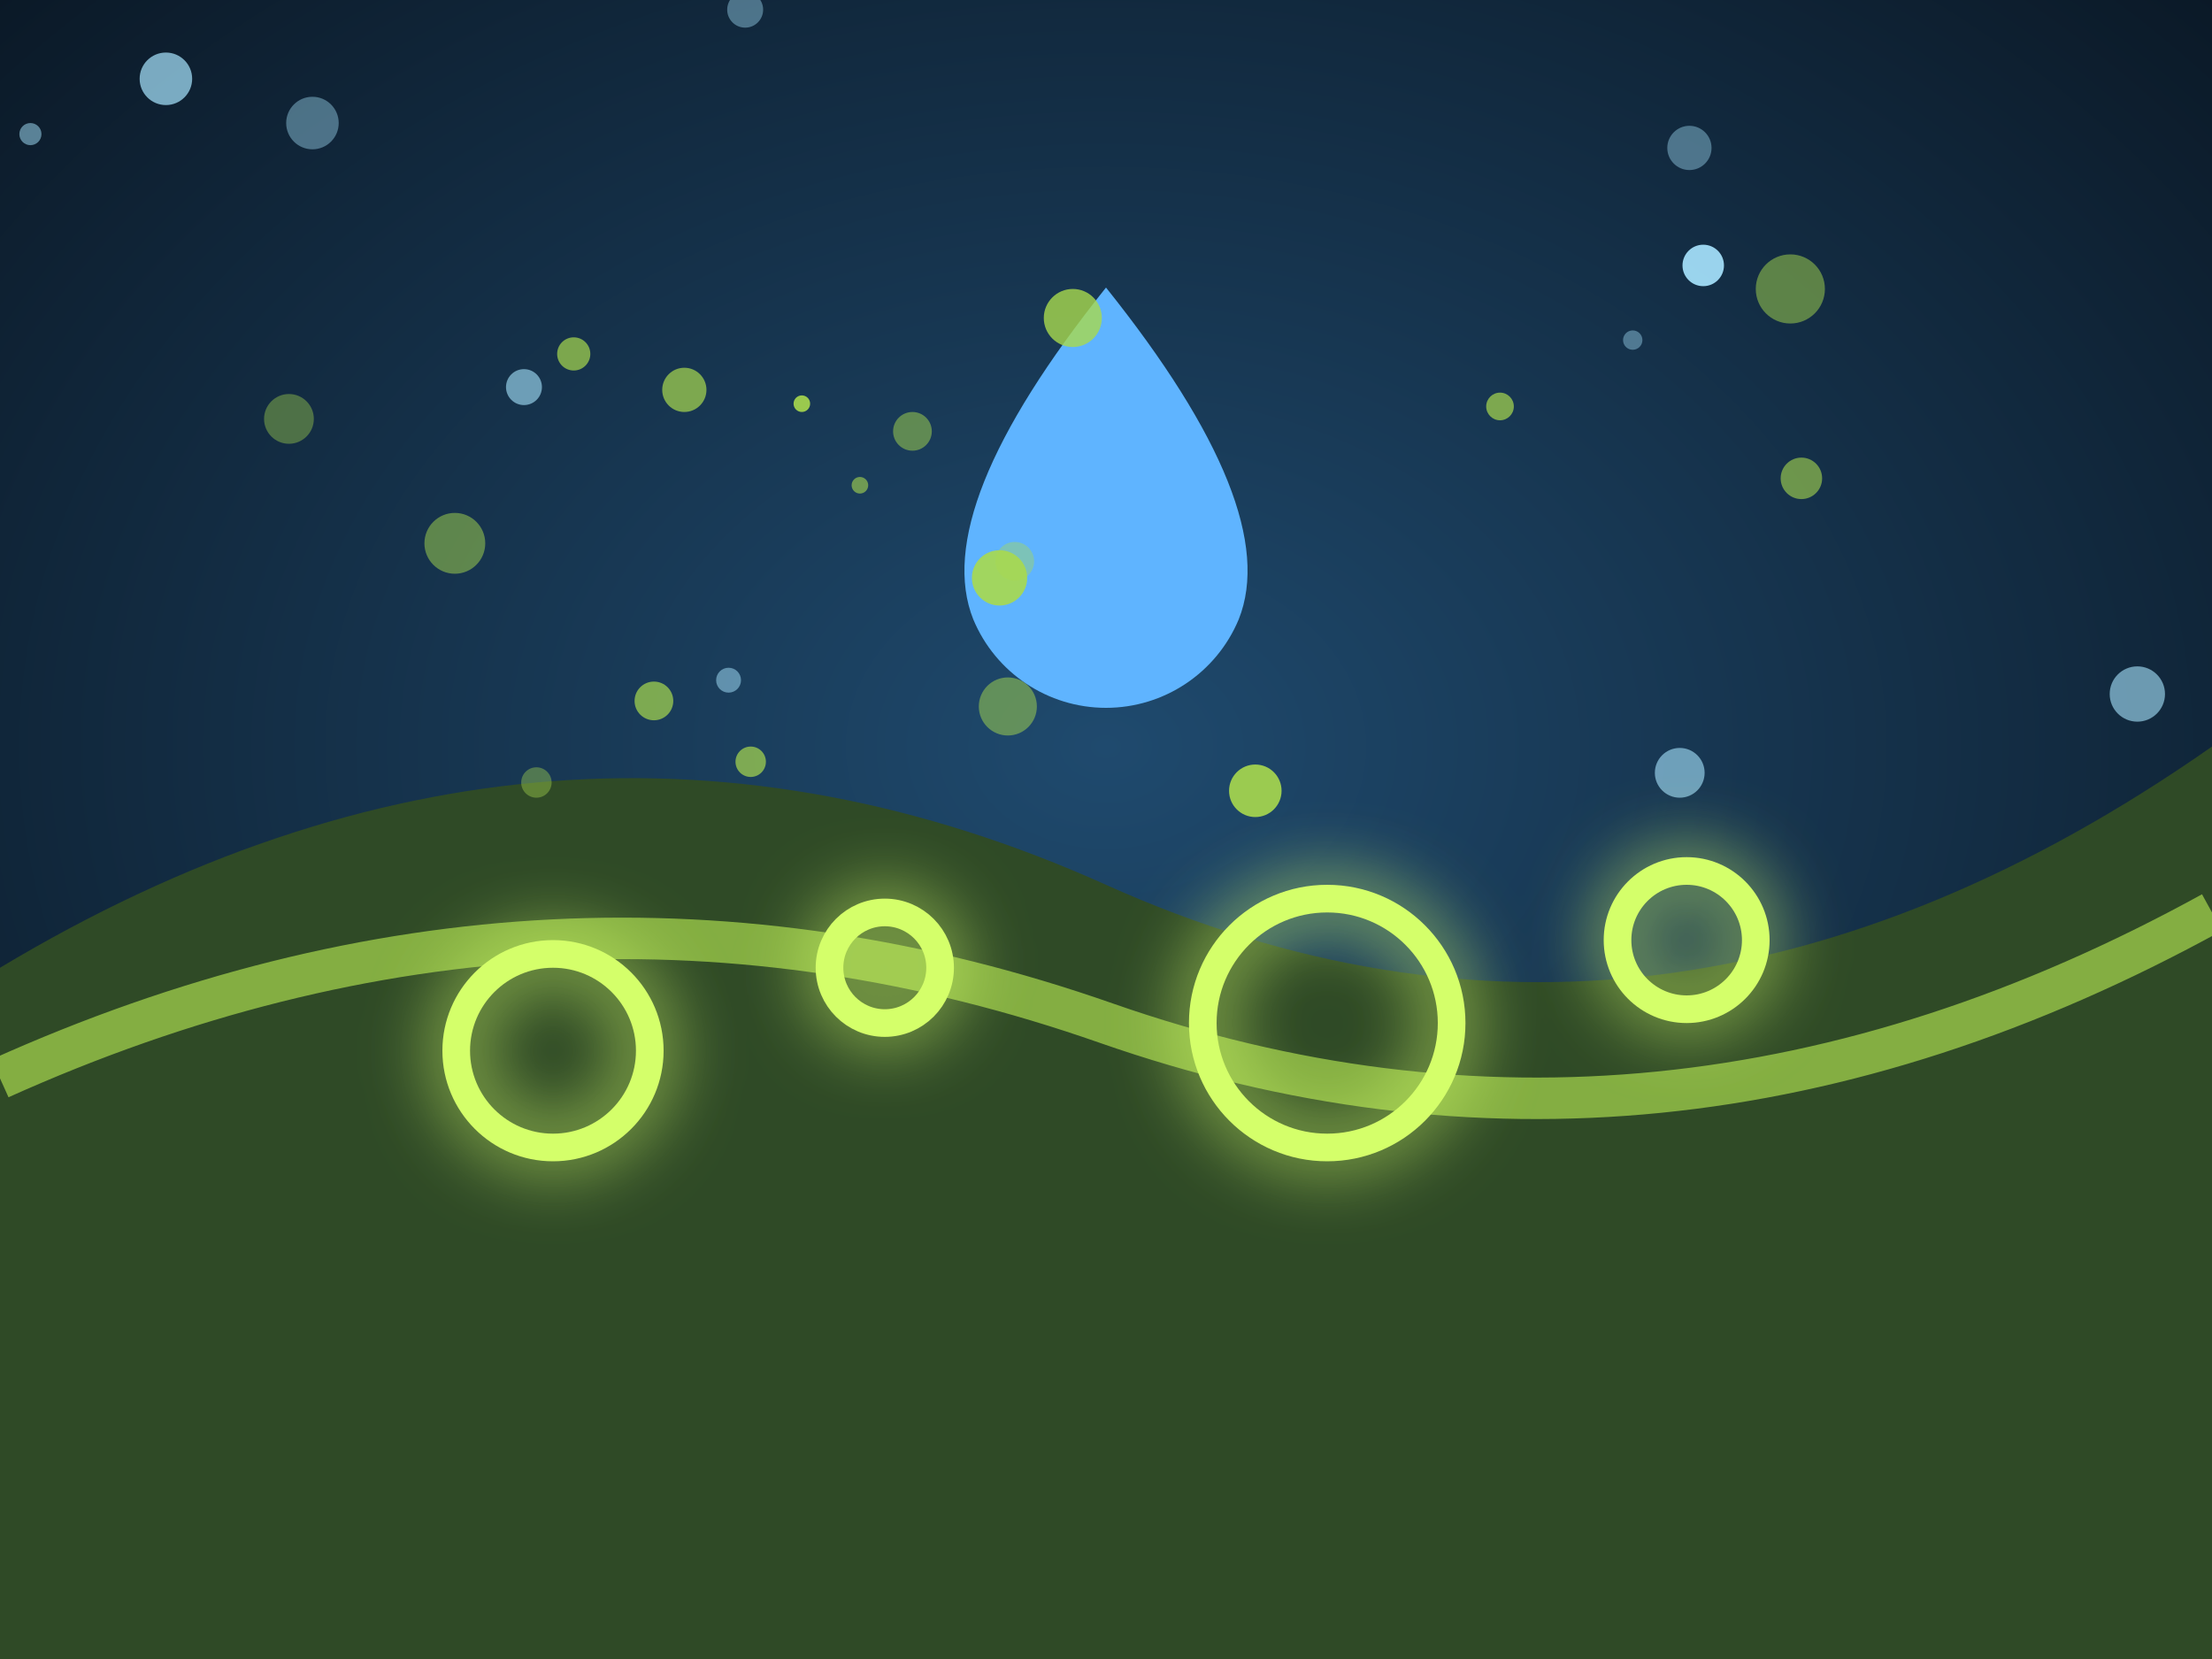
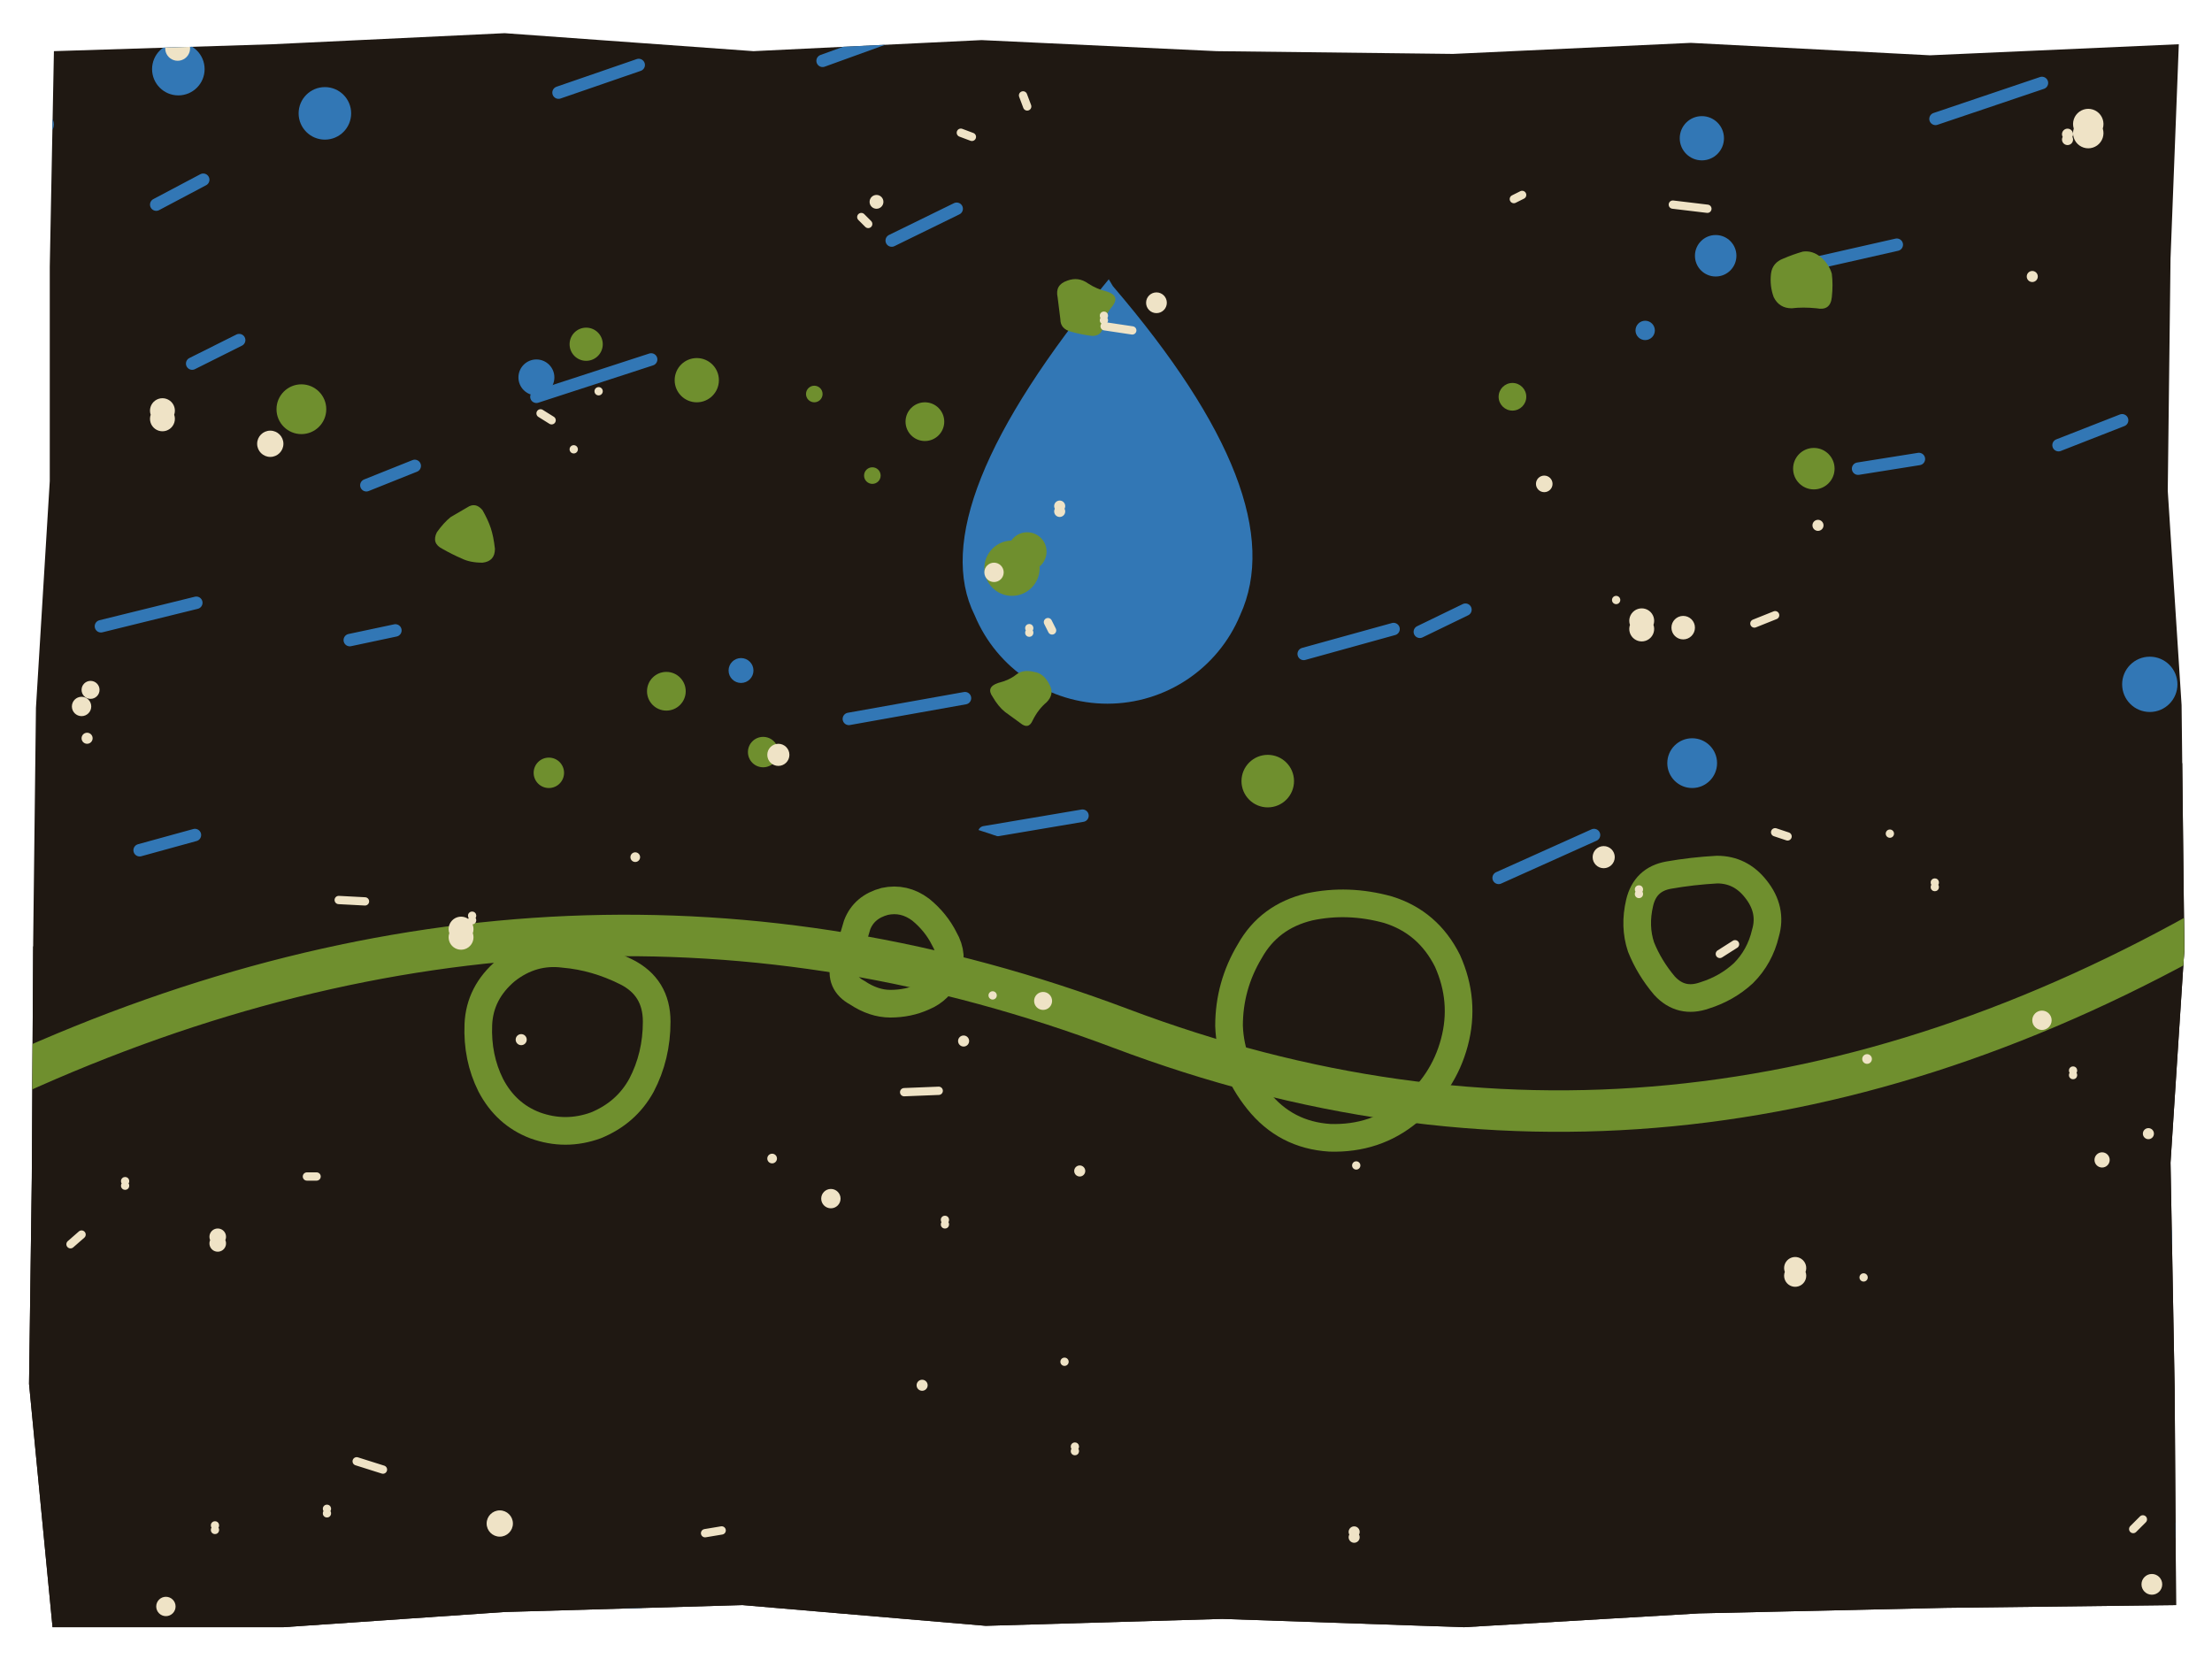
<svg xmlns="http://www.w3.org/2000/svg" viewBox="0 0 160 120" width="160" height="120" preserveAspectRatio="xMidYMid meet">
  <defs>
-     <radialGradient id="bg" cx="50%" cy="45%" r="70%">
-       <stop offset="0" stop-color="#1f4a6e" />
-       <stop offset="1" stop-color="#0a1724" />
-     </radialGradient>
-     <filter id="glow" x="-50%" y="-50%" width="200%" height="200%">
-       <feGaussianBlur stdDeviation="2.6" result="b" />
-       <feMerge>
-         <feMergeNode in="b" />
-         <feMergeNode in="SourceGraphic" />
-       </feMerge>
-     </filter>
-     <filter id="soft" x="-50%" y="-50%" width="200%" height="200%">
-       <feGaussianBlur stdDeviation="6" result="b" />
-       <feMerge>
-         <feMergeNode in="b" />
-         <feMergeNode in="SourceGraphic" />
-       </feMerge>
-     </filter>
-     <linearGradient id="soil" x1="0" y1="0" x2="0" y2="1">
-       <stop offset="0" stop-color="#123049" stop-opacity="0" />
-       <stop offset="1" stop-color="#123049" stop-opacity="0.95" />
-     </linearGradient>
+     <clipPath id="block">
+       <path d="M3.9 3.7L19.7 3.2L36.5 2.4L54.5 3.7L71 2.9L88 3.7L105.1 3.9L122.3 3.1L139.6 4L157.6 3.2L157 18.7L156.8 35.5L157.8 51L158 68.7L157 84.1L157.3 100.5L157.4 116.1L140.7 116.3L122.9 116.7L105.9 117.7L88.4 117.1L71.3 117.6L53.7 116.1L36.5 116.6L20.5 117.7L3.8 117.7L2.1 100.1L2.3 85.2L2.4 68.1L2.6 51.2L3.6 34.8L3.6 19.3Z" />
+     </clipPath>
  </defs>
-   <rect width="160" height="120" fill="url(#bg)" />
-   <path d="M137.7 85.7 q-12.5 -1.2 -25.3 -3" stroke="#5fb4ff" stroke-width="0.9" fill="none" stroke-linecap="round" opacity="0.7" />
-   <path d="M128.7 107.9 q-12.8 4.4 -14.8 5.6" stroke="#5fb4ff" stroke-width="0.8" fill="none" stroke-linecap="round" opacity="0.6" />
-   <path d="M130.7 95.3 q4.2 -5.4 25.2 -5.2" stroke="#5fb4ff" stroke-width="1.1" fill="none" stroke-linecap="round" opacity="0.7" />
-   <path d="M128.1 104.8 q11.6 5.6 40 6.7" stroke="#5fb4ff" stroke-width="1.1" fill="none" stroke-linecap="round" opacity="0.8" />
-   <path d="M84.5 85.3 q-7.6 0.7 -14.4 6.6" stroke="#5fb4ff" stroke-width="0.4" fill="none" stroke-linecap="round" opacity="0.5" />
-   <path d="M39 111.9 q7.8 7.5 7.2 8.4" stroke="#5fb4ff" stroke-width="1" fill="none" stroke-linecap="round" opacity="0.5" />
-   <path d="M95.1 77.8 q14.5 5.2 26.1 4.8" stroke="#5fb4ff" stroke-width="1.1" fill="none" stroke-linecap="round" opacity="0.7" />
-   <path d="M151.9 112.4 q-0.6 -4.9 -20.2 -0.3" stroke="#5fb4ff" stroke-width="0.6" fill="none" stroke-linecap="round" opacity="0.8" />
-   <path d="M141.5 80.5 q-18.1 -2.9 -18.6 9.2" stroke="#5fb4ff" stroke-width="0.8" fill="none" stroke-linecap="round" opacity="0.4" />
-   <path d="M88 73.4 q-21.2 9.3 -23.6 4.3" stroke="#5fb4ff" stroke-width="0.8" fill="none" stroke-linecap="round" opacity="0.7" />
-   <rect y="84" width="160" height="36" fill="url(#soil)" />
-   <circle cx="121.5" cy="55.9" r="1.8" fill="#a8e6ff" opacity="0.6" />
-   <circle cx="53.9" cy="0.7" r="1.3" fill="#a8e6ff" opacity="0.4" />
-   <circle cx="118.1" cy="24.6" r="0.7" fill="#a8e6ff" opacity="0.4" />
-   <circle cx="22.6" cy="8.9" r="1.9" fill="#a8e6ff" opacity="0.4" />
-   <circle cx="37.9" cy="28" r="1.3" fill="#a8e6ff" opacity="0.6" />
-   <circle cx="13.5" cy="76.9" r="1.4" fill="#a8e6ff" opacity="0.7" />
-   <circle cx="33" cy="69" r="2.2" fill="#a8e6ff" opacity="0.9" />
-   <circle cx="12" cy="5.7" r="1.9" fill="#a8e6ff" opacity="0.7" />
-   <circle cx="122.2" cy="10.7" r="1.6" fill="#a8e6ff" opacity="0.4" />
-   <circle cx="52.7" cy="49.2" r="0.9" fill="#a8e6ff" opacity="0.5" />
-   <circle cx="77.1" cy="28.7" r="0.7" fill="#a8e6ff" opacity="0.4" />
-   <circle cx="154.6" cy="50.2" r="2" fill="#a8e6ff" opacity="0.6" />
-   <circle cx="123.2" cy="19.2" r="1.5" fill="#a8e6ff" opacity="0.9" />
-   <circle cx="2.2" cy="9.7" r="0.8" fill="#a8e6ff" opacity="0.5" />
-   <path d="M0 70 q40 -24 80 -6 t80 -10 V120 H0 Z" fill="#2f4a26" />
-   <path d="M0 78 q40 -18 80 -4 t80 -8" stroke="#a8d94e" stroke-width="3" fill="none" opacity=".7" />
-   <g filter="url(#glow)">
-     <circle cx="40" cy="76" r="7" fill="none" stroke="#d4ff6b" stroke-width="2" />
-     <circle cx="64" cy="70" r="4" fill="none" stroke="#d4ff6b" stroke-width="2" />
-     <circle cx="96" cy="74" r="9" fill="none" stroke="#d4ff6b" stroke-width="2" />
-     <circle cx="122" cy="68" r="5" fill="none" stroke="#d4ff6b" stroke-width="2" />
+   <g clip-path="url(#block)">
+     <rect width="160" height="120" fill="#1f1812" />
+     <path d="M106.1 112.6l6.8 -1.2M31 70.2l7 -1.9M38.8 28.7l8.3 -2.7M21 91l5.8 -1.4M108.4 63.5l6.9 -3.1M134.4 33.9l4.4 -0.7M104.4 114.1l7 -3.7M94.3 47.3l6.5 -1.8M49.5 68.2l5.2 -0.9M67 76.3l5.9 -3.1M36.4 102.9l6.7 -2.9M18.4 83l7.1 -2.9M98.7 89.3l7 -1.3M148.9 32.2l4.6 -1.8M61.4 52l8.4 -1.5M80 102.2l7.2 -2.1M125.5 104.6l4.1 -1.2M42.6 100.7l7 -3.7M129.7 19.4l7.5 -1.7M59.5 4.4l4.7 -1.7M70.4 75l4.5 -1.2M10.4 106.9l8.1 -1.6M63.1 111.4l3.2 -1M19.4 107.7l8.2 -2.9M40.4 6.7l5.8 -2M140 8.6l7.7 -2.6M25.3 46.3l3.3 -0.7M10.1 61.5l4 -1.1M13.9 26.3l3.4 -1.7M26.5 35.1l3.5 -1.4M14.6 111.6l7.1 -2.2M56.3 97.1l5.3 -1.5M77.8 100.8l7.6 -2.3M29.3 78.3l7.6 -2.5M20 107.1l3 -1.4M102.3 97.2l4.3 -1.6M102.7 45.7l3.3 -1.6M63.4 100.5l5.6 -1.8M71.2 60.2l7.1 -1.2M7.3 45.3l6.9 -1.7M40 88.8l5 -2.5M121.8 77.7l3.2 -0.9M88.1 3.1l7.2 -2.9M11.3 14.8l3.4 -1.8M95.7 88.8l4.4 -1.6M64.5 17.4l4.7 -2.3" stroke="#3277b5" stroke-width="0.9" stroke-linecap="round" fill="none" />
+     <path d="M138.2 86.3 q-12.3 -0.9 -25.9 -3.3" stroke="#3277b5" stroke-width="1.1" fill="none" stroke-linecap="round" transform="translate(0.9 -0.7)" />
+     <path d="M128.2 107.4 q-12.6 4.4 -15.4 5.6" stroke="#3277b5" stroke-width="1.1" fill="none" stroke-linecap="round" transform="translate(0.9 -0.7)" />
+     <path d="M130.5 95.7 q3.9 -5.9 25.5 -5.5" stroke="#3277b5" stroke-width="1.1" fill="none" stroke-linecap="round" transform="translate(0.9 -0.7)" />
+     <path d="M128.3 105.2 q11.3 5.7 40.1 7" stroke="#3277b5" stroke-width="1.1" fill="none" stroke-linecap="round" transform="translate(0.9 -0.7)" />
+     <path d="M85 84.8 q-7.2 0.2 -13.8 7" stroke="#3277b5" stroke-width="1.1" fill="none" stroke-linecap="round" transform="translate(0.9 -0.7)" />
+     <path d="M39.7 111.7 q8.1 8 7.3 8.8" stroke="#3277b5" stroke-width="1.1" fill="none" stroke-linecap="round" transform="translate(0.9 -0.7)" />
+     <path d="M95.6 78.4 q15.2 5.1 26.3 5.1" stroke="#3277b5" stroke-width="1.1" fill="none" stroke-linecap="round" transform="translate(0.9 -0.7)" />
+     <path d="M152.2 111.8 q-1.3 -5.6 -19.8 -0.6" stroke="#3277b5" stroke-width="1.1" fill="none" stroke-linecap="round" transform="translate(0.9 -0.7)" />
+     <path d="M142 79.8 q-17.6 -3.1 -18.9 8.8" stroke="#3277b5" stroke-width="1.1" fill="none" stroke-linecap="round" transform="translate(0.9 -0.7)" />
+     <path d="M88.6 73.7 q-21.4 9.9 -24.2 3.8" stroke="#3277b5" stroke-width="1.1" fill="none" stroke-linecap="round" transform="translate(0.9 -0.7)" />
+     <circle cx="121.5" cy="55.9" r="1.8" fill="#3277b5" transform="translate(0.9 -0.7)" />
+     <circle cx="53.9" cy="0.7" r="1.3" fill="#3277b5" transform="translate(0.9 -0.7)" />
+     <circle cx="118.1" cy="24.6" r="0.7" fill="#3277b5" transform="translate(0.9 -0.7)" />
+     <circle cx="22.6" cy="8.9" r="1.9" fill="#3277b5" transform="translate(0.9 -0.7)" />
+     <circle cx="37.9" cy="28" r="1.3" fill="#3277b5" transform="translate(0.9 -0.7)" />
+     <circle cx="13.5" cy="76.9" r="1.4" fill="#3277b5" transform="translate(0.9 -0.7)" />
+     <path fill="#3277b5" d="M35 70.6Q34.3 71.3 33.4 71.6Q32.5 71.8 31.9 71.1Q31.4 70.4 31.4 69.7Q31.5 69 31.6 68.5Q31.7 68 32.2 67.7Q32.7 67.4 33.3 67.4Q33.9 67.4 34.6 67.8Q35.2 68.2 35.4 69.1Q35.7 69.9 35 70.6Z" transform="translate(0.9 -0.7)" />
+     <circle cx="12" cy="5.7" r="1.9" fill="#3277b5" transform="translate(0.9 -0.7)" />
+     <circle cx="122.2" cy="10.7" r="1.6" fill="#3277b5" transform="translate(0.9 -0.7)" />
+     <circle cx="52.7" cy="49.2" r="0.9" fill="#3277b5" transform="translate(0.9 -0.7)" />
+     <circle cx="77.1" cy="28.7" r="0.7" fill="#3277b5" transform="translate(0.9 -0.7)" />
+     <circle cx="154.6" cy="50.2" r="2" fill="#3277b5" transform="translate(0.9 -0.7)" />
+     <circle cx="123.2" cy="19.2" r="1.5" fill="#3277b5" transform="translate(0.9 -0.7)" />
+     <circle cx="2.2" cy="9.7" r="0.8" fill="#3277b5" transform="translate(0.9 -0.7)" />
+     <path d="M0.4 69.6 q40.3 -23.5 79.7 -6 t79.4 -9.5 V120.3 H0.5 Z" fill="#1f1812" />
+     <path d="M0 78.5 q40.4 -18.4 80.2 -3.4 t79.4 -7.7" stroke="#6f8f2e" stroke-width="3" fill="none" transform="translate(0.9 -0.7)" />
+     <g>
+       <path fill="none" stroke="#6f8f2e" stroke-width="2" d="M46.6 74.6Q46.6 77.1 45.5 79.2Q44.4 81.2 42.2 82.1Q40 82.9 37.8 82.1Q35.7 81.3 34.6 79.2Q33.6 77.2 33.7 74.8Q33.8 72.5 35.7 70.9Q37.6 69.4 39.9 69.7Q42.2 69.9 44.4 71Q46.6 72.1 46.6 74.6Z" transform="translate(0.9 -0.7)" />
+       <path fill="none" stroke="#6f8f2e" stroke-width="2" d="M63.1 65.9Q64.5 65.6 65.7 66.5Q66.8 67.4 67.4 68.6Q68.1 69.8 67.6 71.1Q67.1 72.3 65.9 72.8Q64.8 73.3 63.5 73.3Q62.3 73.3 61.1 72.5Q59.8 71.8 60.2 70.4Q60.7 69 61.1 67.6Q61.6 66.3 63.1 65.9Z" transform="translate(0.9 -0.7)" />
+       <path fill="none" stroke="#6f8f2e" stroke-width="2" d="M90.1 80.3Q88.1 77.8 88 74.9Q88 72 89.5 69.5Q90.9 67 93.8 66.3Q96.6 65.7 99.5 66.5Q102.4 67.4 103.8 70.2Q105.1 73.1 104.3 76.1Q103.5 79.1 101 81.1Q98.6 83.1 95.3 83Q92.1 82.8 90.1 80.3Z" transform="translate(0.9 -0.7)" />
+       <path fill="none" stroke="#6f8f2e" stroke-width="2" d="M126.1 65Q127.3 66.5 126.8 68.2Q126.4 69.9 125.2 71.1Q124 72.2 122.4 72.7Q120.7 73.3 119.5 72Q118.4 70.7 117.8 69.2Q117.3 67.7 117.7 66Q118.1 64.3 119.8 64Q121.5 63.7 123.3 63.6Q125 63.6 126.1 65Z" transform="translate(0.9 -0.7)" />
+     </g>
+     <path d="M79.6 21.4 q13.1 15.3 9.2 23.8 a10.4 10.4 0 0 1 -19.2 0 q-3.9 -7.8 9.7 -24.3 z" fill="#3277b5" transform="translate(0.9 -0.7)" />
+     <circle cx="90.8" cy="57.2" r="1.9" fill="#6f8f2e" transform="translate(0.9 -0.7)" />
+     <circle cx="54.3" cy="55.1" r="1.1" fill="#6f8f2e" transform="translate(0.9 -0.7)" />
+     <circle cx="20.9" cy="30.3" r="1.8" fill="#6f8f2e" transform="translate(0.9 -0.7)" />
+     <path fill="#6f8f2e" d="M71.8 52.2Q71.3 51.8 70.9 51.1Q70.4 50.4 71.3 50.1Q72.1 49.9 72.6 49.5Q73.1 49.1 73.9 49.3Q74.6 49.4 75 50.2Q75.4 50.9 74.8 51.5Q74.2 52 73.8 52.8Q73.5 53.5 72.9 53Q72.2 52.5 71.8 52.2Z" transform="translate(0.9 -0.7)" />
+     <path fill="#6f8f2e" d="M34 41.4Q33.1 41.4 32.5 41.1Q31.8 40.8 31.1 40.4Q30.3 40 30.7 39.2Q31.2 38.5 31.7 38.1Q32.2 37.8 32.9 37.4Q33.5 37 34 37.6Q34.4 38.3 34.6 38.9Q34.8 39.5 34.9 40.4Q34.9 41.3 34 41.4Z" transform="translate(0.9 -0.7)" />
+     <circle cx="38.8" cy="56.6" r="1.1" fill="#6f8f2e" transform="translate(0.9 -0.7)" />
+     <circle cx="130.3" cy="34.6" r="1.5" fill="#6f8f2e" transform="translate(0.9 -0.7)" />
+     <circle cx="72.3" cy="41.8" r="2" fill="#6f8f2e" transform="translate(0.9 -0.7)" />
+     <circle cx="47.3" cy="50.7" r="1.4" fill="#6f8f2e" transform="translate(0.9 -0.7)" />
+     <circle cx="108.5" cy="29.4" r="1" fill="#6f8f2e" transform="translate(0.9 -0.7)" />
+     <path fill="#6f8f2e" d="M130.8 19.3Q131.4 19.8 131.6 20.5Q131.7 21.3 131.6 22.2Q131.5 23.2 130.5 23Q129.5 22.9 128.7 23Q127.8 23 127.4 22.2Q127.1 21.4 127.2 20.5Q127.3 19.7 128.1 19.4Q128.8 19.1 129.5 18.9Q130.2 18.8 130.8 19.3Z" transform="translate(0.9 -0.7)" />
+     <circle cx="66" cy="31.2" r="1.4" fill="#6f8f2e" transform="translate(0.9 -0.7)" />
+     <circle cx="62.2" cy="35.1" r="0.6" fill="#6f8f2e" transform="translate(0.9 -0.7)" />
+     <circle cx="41.5" cy="25.6" r="1.2" fill="#6f8f2e" transform="translate(0.9 -0.7)" />
+     <circle cx="49.5" cy="28.2" r="1.6" fill="#6f8f2e" transform="translate(0.9 -0.7)" />
+     <circle cx="58" cy="29.2" r="0.6" fill="#6f8f2e" transform="translate(0.9 -0.7)" />
+     <path fill="#6f8f2e" d="M78.1 25Q77.3 24.9 76.6 24.7Q75.8 24.5 75.8 23.8Q75.7 23 75.6 22.2Q75.4 21.3 76.3 21Q77.1 20.7 77.8 21.2Q78.4 21.6 79.2 21.8Q80.1 22.1 79.6 22.8Q79 23.5 78.9 24.3Q78.8 25 78.1 25Z" transform="translate(0.9 -0.7)" />
+     <circle cx="73.4" cy="40.6" r="1.4" fill="#6f8f2e" transform="translate(0.9 -0.7)" />
+     <path d="M15.6 110.5m-0.3 0a0.3 0.3 0 1 0 0.5 0a0.3 0.3 0 1 0 -0.5 0M111.7 35m-0.6 0a0.6 0.6 0 1 0 1.2 0a0.6 0.6 0 1 0 -1.2 0M71.8 72m-0.3 0a0.3 0.3 0 1 0 0.6 0a0.3 0.3 0 1 0 -0.6 0M117.6 2m-0.4 0a0.4 0.4 0 1 0 0.8 0a0.4 0.4 0 1 0 -0.8 0M23.7 109.3m-0.3 0a0.3 0.3 0 1 0 0.5 0a0.3 0.3 0 1 0 -0.5 0M43.3 28.3m-0.3 0a0.3 0.3 0 1 0 0.6 0a0.3 0.3 0 1 0 -0.6 0M149.6 9.9m-0.4 0a0.4 0.4 0 1 0 0.7 0a0.4 0.4 0 1 0 -0.7 0M136.7 60.3m-0.3 0a0.3 0.3 0 1 0 0.6 0a0.3 0.3 0 1 0 -0.6 0M141.3 1.3m-0.9 0a0.9 0.9 0 1 0 1.8 0a0.9 0.9 0 1 0 -1.8 0M150 77.6m-0.3 0a0.3 0.3 0 1 0 0.5 0a0.3 0.3 0 1 0 -0.5 0M98 111m-0.4 0a0.4 0.4 0 1 0 0.7 0a0.4 0.4 0 1 0 -0.7 0M55.8 83.8m-0.3 0a0.3 0.3 0 1 0 0.7 0a0.3 0.3 0 1 0 -0.7 0M152 83.9m-0.5 0a0.5 0.5 0 1 0 1.1 0a0.5 0.5 0 1 0 -1.1 0M147.7 73.8m-0.7 0a0.7 0.7 0 1 0 1.4 0a0.7 0.7 0 1 0 -1.4 0M33.4 67.5m-0.9 0a0.9 0.9 0 1 0 1.7 0a0.9 0.9 0 1 0 -1.7 0M12 116.2m-0.7 0a0.7 0.7 0 1 0 1.4 0a0.7 0.7 0 1 0 -1.4 0M5.9 51.1m-0.7 0a0.7 0.7 0 1 0 1.4 0a0.7 0.7 0 1 0 -1.4 0M75.4 72.4m-0.6 0a0.6 0.6 0 1 0 1.3 0a0.6 0.6 0 1 0 -1.3 0M78.1 84.7m-0.4 0a0.4 0.4 0 1 0 0.8 0a0.4 0.4 0 1 0 -0.8 0M41.5 32.5m-0.3 0a0.3 0.3 0 1 0 0.6 0a0.3 0.3 0 1 0 -0.6 0M9.9 119m-0.4 0a0.4 0.4 0 1 0 0.8 0a0.4 0.4 0 1 0 -0.8 0M155.4 82m-0.4 0a0.4 0.4 0 1 0 0.8 0a0.4 0.4 0 1 0 -0.8 0M9.1 85.6m-0.3 0a0.3 0.3 0 1 0 0.5 0a0.3 0.3 0 1 0 -0.5 0M69.7 75.3m-0.4 0a0.4 0.4 0 1 0 0.8 0a0.4 0.4 0 1 0 -0.8 0M66.7 100.2m-0.4 0a0.4 0.4 0 1 0 0.8 0a0.4 0.4 0 1 0 -0.8 0M12.9 3.2m-0.9 0a0.9 0.9 0 1 0 1.7 0a0.9 0.9 0 1 0 -1.7 0M135 76.6m-0.3 0a0.3 0.3 0 1 0 0.7 0a0.3 0.3 0 1 0 -0.7 0M37.7 75.2m-0.4 0a0.4 0.4 0 1 0 0.8 0a0.4 0.4 0 1 0 -0.8 0M6.5 49.9m-0.6 0a0.6 0.6 0 1 0 1.3 0a0.6 0.6 0 1 0 -1.3 0M98.1 84.3m-0.3 0a0.3 0.3 0 1 0 0.6 0a0.3 0.3 0 1 0 -0.6 0M151.1 9.3m-1.1 0a1.1 1.1 0 1 0 2.1 0a1.1 1.1 0 1 0 -2.1 0M118.8 45.2m-0.9 0a0.9 0.9 0 1 0 1.7 0a0.9 0.9 0 1 0 -1.7 0M76.7 36.8m-0.4 0a0.4 0.4 0 1 0 0.7 0a0.4 0.4 0 1 0 -0.7 0M159.5 38.6m-0.4 0a0.4 0.4 0 1 0 0.8 0a0.4 0.4 0 1 0 -0.8 0M155.6 114.6m-0.7 0a0.7 0.7 0 1 0 1.5 0a0.7 0.7 0 1 0 -1.5 0M19.5 32.1m-0.9 0a0.9 0.9 0 1 0 1.9 0a0.9 0.9 0 1 0 -1.9 0M116 62m-0.8 0a0.8 0.8 0 1 0 1.6 0a0.8 0.8 0 1 0 -1.6 0M74.5 45.6m-0.3 0a0.3 0.3 0 1 0 0.5 0a0.3 0.3 0 1 0 -0.5 0M116.9 43.4m-0.3 0a0.3 0.3 0 1 0 0.6 0a0.3 0.3 0 1 0 -0.6 0M131.5 38m-0.4 0a0.4 0.4 0 1 0 0.8 0a0.4 0.4 0 1 0 -0.8 0M71.9 41.4m-0.7 0a0.7 0.7 0 1 0 1.4 0a0.7 0.7 0 1 0 -1.4 0M63.4 14.6m-0.5 0a0.5 0.5 0 1 0 1 0a0.5 0.5 0 1 0 -1 0M140 64m-0.3 0a0.3 0.3 0 1 0 0.5 0a0.3 0.3 0 1 0 -0.5 0M79.9 23m-0.3 0a0.3 0.3 0 1 0 0.5 0a0.3 0.3 0 1 0 -0.5 0M15.8 89.7m-0.6 0a0.6 0.6 0 1 0 1.1 0a0.6 0.6 0 1 0 -1.1 0M45.9 62m-0.3 0a0.3 0.3 0 1 0 0.7 0a0.3 0.3 0 1 0 -0.7 0M83.6 21.9m-0.7 0a0.7 0.7 0 1 0 1.5 0a0.7 0.7 0 1 0 -1.5 0M11.8 30m-0.9 0a0.9 0.9 0 1 0 1.7 0a0.9 0.9 0 1 0 -1.7 0M77.8 104.8m-0.3 0a0.3 0.3 0 1 0 0.5 0a0.3 0.3 0 1 0 -0.5 0M36.1 110.2m-0.9 0a0.9 0.9 0 1 0 1.9 0a0.9 0.9 0 1 0 -1.9 0M56.3 54.6m-0.8 0a0.8 0.8 0 1 0 1.6 0a0.8 0.8 0 1 0 -1.6 0M147 20m-0.4 0a0.4 0.4 0 1 0 0.8 0a0.4 0.4 0 1 0 -0.8 0M129.9 92m-0.8 0a0.8 0.8 0 1 0 1.5 0a0.8 0.8 0 1 0 -1.5 0M118.6 64.5m-0.3 0a0.3 0.3 0 1 0 0.5 0a0.3 0.3 0 1 0 -0.5 0M60.1 86.7m-0.7 0a0.7 0.7 0 1 0 1.4 0a0.7 0.7 0 1 0 -1.4 0M121.7 45.4m-0.8 0a0.8 0.8 0 1 0 1.7 0a0.8 0.8 0 1 0 -1.7 0M34.2 66.4m-0.3 0a0.3 0.3 0 1 0 0.5 0a0.3 0.3 0 1 0 -0.5 0M68.4 88.4m-0.3 0a0.3 0.3 0 1 0 0.5 0a0.3 0.3 0 1 0 -0.5 0M134.8 92.4m-0.3 0a0.3 0.3 0 1 0 0.6 0a0.3 0.3 0 1 0 -0.6 0M77 98.5m-0.3 0a0.3 0.3 0 1 0 0.6 0a0.3 0.3 0 1 0 -0.6 0M6.3 53.4m-0.4 0a0.4 0.4 0 1 0 0.8 0a0.4 0.4 0 1 0 -0.8 0" fill="#efe3c6" />
+     <path d="M52.2 110.7l-1.2 0.2M109.5 14.4l0.6 -0.3M69.5 9.6l0.8 0.3M76.1 45.6l-0.3 -0.6M62.8 16.2l-0.5 -0.5M5.9 89.3l-0.8 0.7M79.9 23.6l2 0.3M74 6.9l0.3 0.8M129.3 60.5l-0.9 -0.3M126.9 45.1l1.5 -0.6M39.9 30.4l-0.8 -0.5M22.2 85.1l0.7 0M68.4 1l-0.2 0.5M25.8 105.7l1.9 0.6M154.3 110.6l0.7 -0.7M65.4 79l2.5 -0.1M124.4 69l1.1 -0.7M121 14.8l2.5 0.3M24.5 65.1l1.9 0.1" stroke="#efe3c6" stroke-width="0.6" stroke-linecap="round" fill="none" />
  </g>
-   <path d="M80 20.8 q12.8 16 9.6 24 a10.4 10.4 0 0 1 -19.2 0 q-3.2 -8 9.6 -24 z" fill="#5fb4ff" />
-   <circle cx="90.8" cy="57.2" r="1.9" fill="#a8d94e" opacity="0.9" />
-   <circle cx="54.3" cy="55.1" r="1.1" fill="#a8d94e" opacity="0.7" />
-   <circle cx="20.9" cy="30.3" r="1.8" fill="#a8d94e" opacity="0.4" />
-   <circle cx="72.9" cy="51.1" r="2.1" fill="#a8d94e" opacity="0.5" />
-   <circle cx="32.9" cy="39.3" r="2.2" fill="#a8d94e" opacity="0.5" />
-   <circle cx="38.8" cy="56.6" r="1.1" fill="#a8d94e" opacity="0.4" />
-   <circle cx="130.3" cy="34.6" r="1.5" fill="#a8d94e" opacity="0.6" />
-   <circle cx="72.3" cy="41.8" r="2" fill="#a8d94e" opacity="0.9" />
-   <circle cx="47.3" cy="50.7" r="1.4" fill="#a8d94e" opacity="0.7" />
-   <circle cx="108.5" cy="29.4" r="1" fill="#a8d94e" opacity="0.7" />
-   <circle cx="129.5" cy="20.9" r="2.5" fill="#a8d94e" opacity="0.5" />
-   <circle cx="66" cy="31.2" r="1.4" fill="#a8d94e" opacity="0.5" />
-   <circle cx="62.2" cy="35.1" r="0.6" fill="#a8d94e" opacity="0.6" />
-   <circle cx="41.5" cy="25.6" r="1.2" fill="#a8d94e" opacity="0.7" />
-   <circle cx="49.5" cy="28.2" r="1.6" fill="#a8d94e" opacity="0.7" />
-   <circle cx="58" cy="29.2" r="0.6" fill="#a8d94e" opacity="0.9" />
-   <circle cx="77.6" cy="23" r="2.1" fill="#a8d94e" opacity="0.8" />
-   <circle cx="73.4" cy="40.6" r="1.4" fill="#a8d94e" opacity="0.4" />
</svg>
